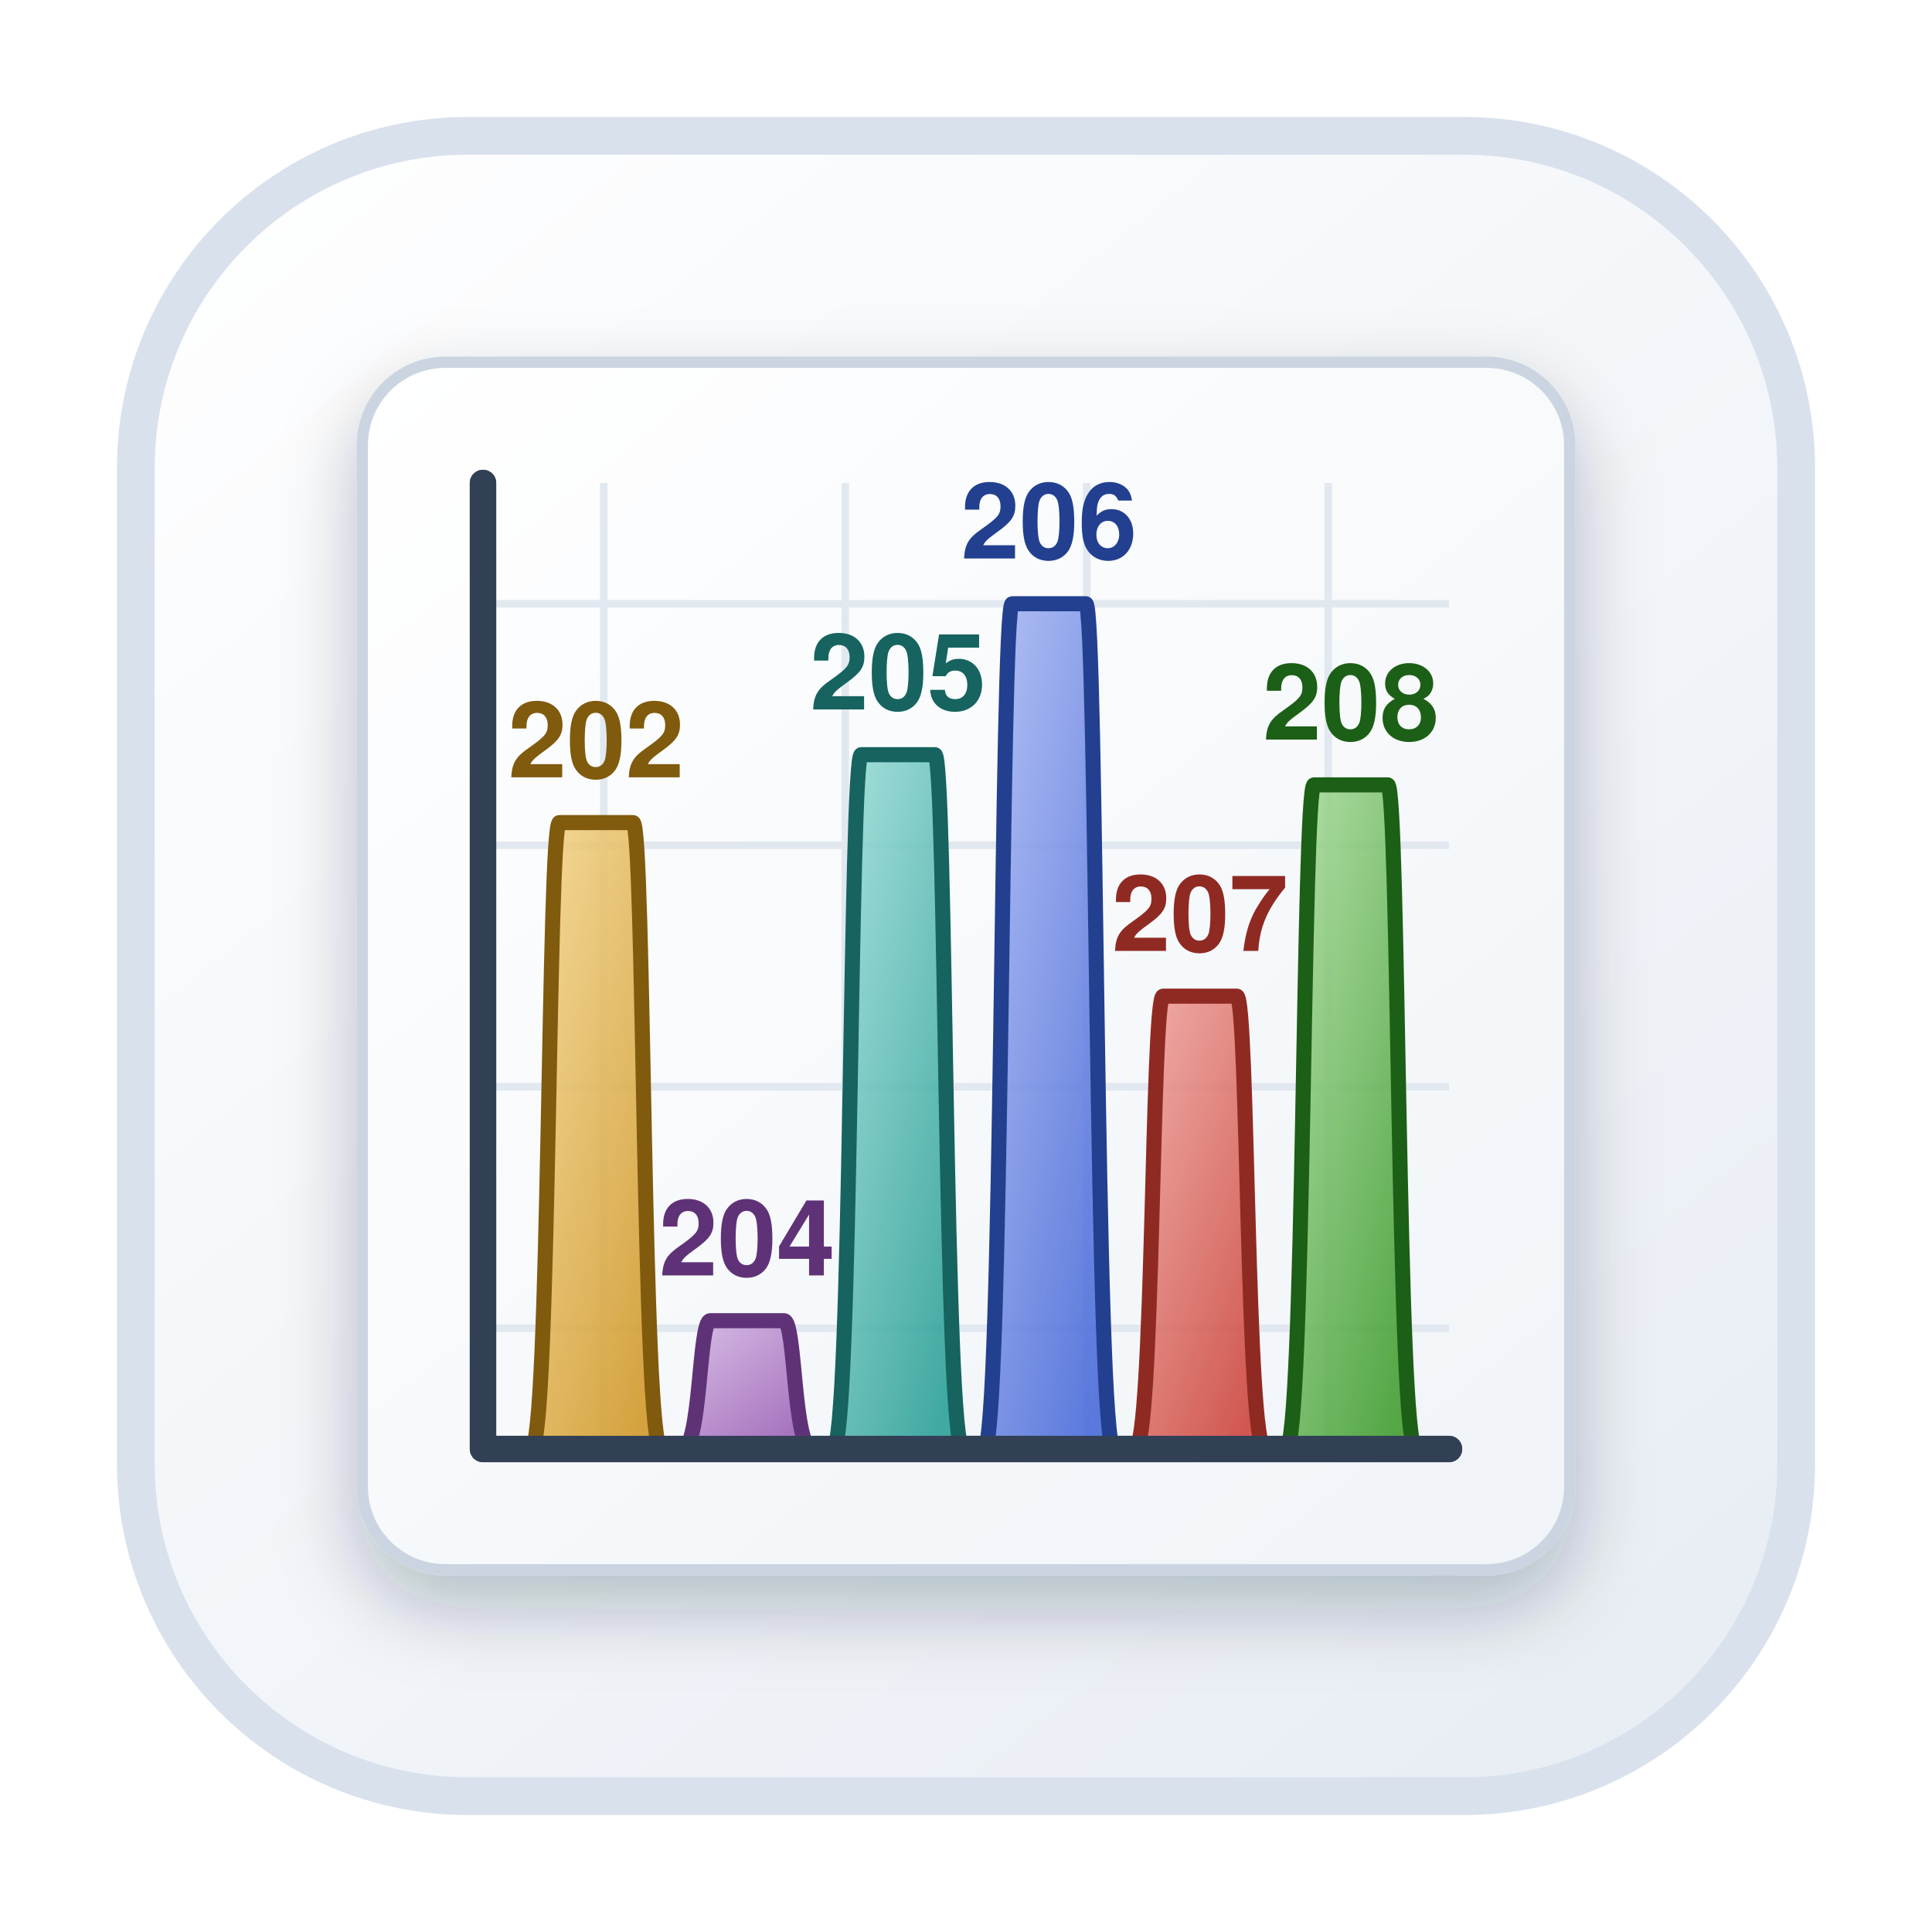
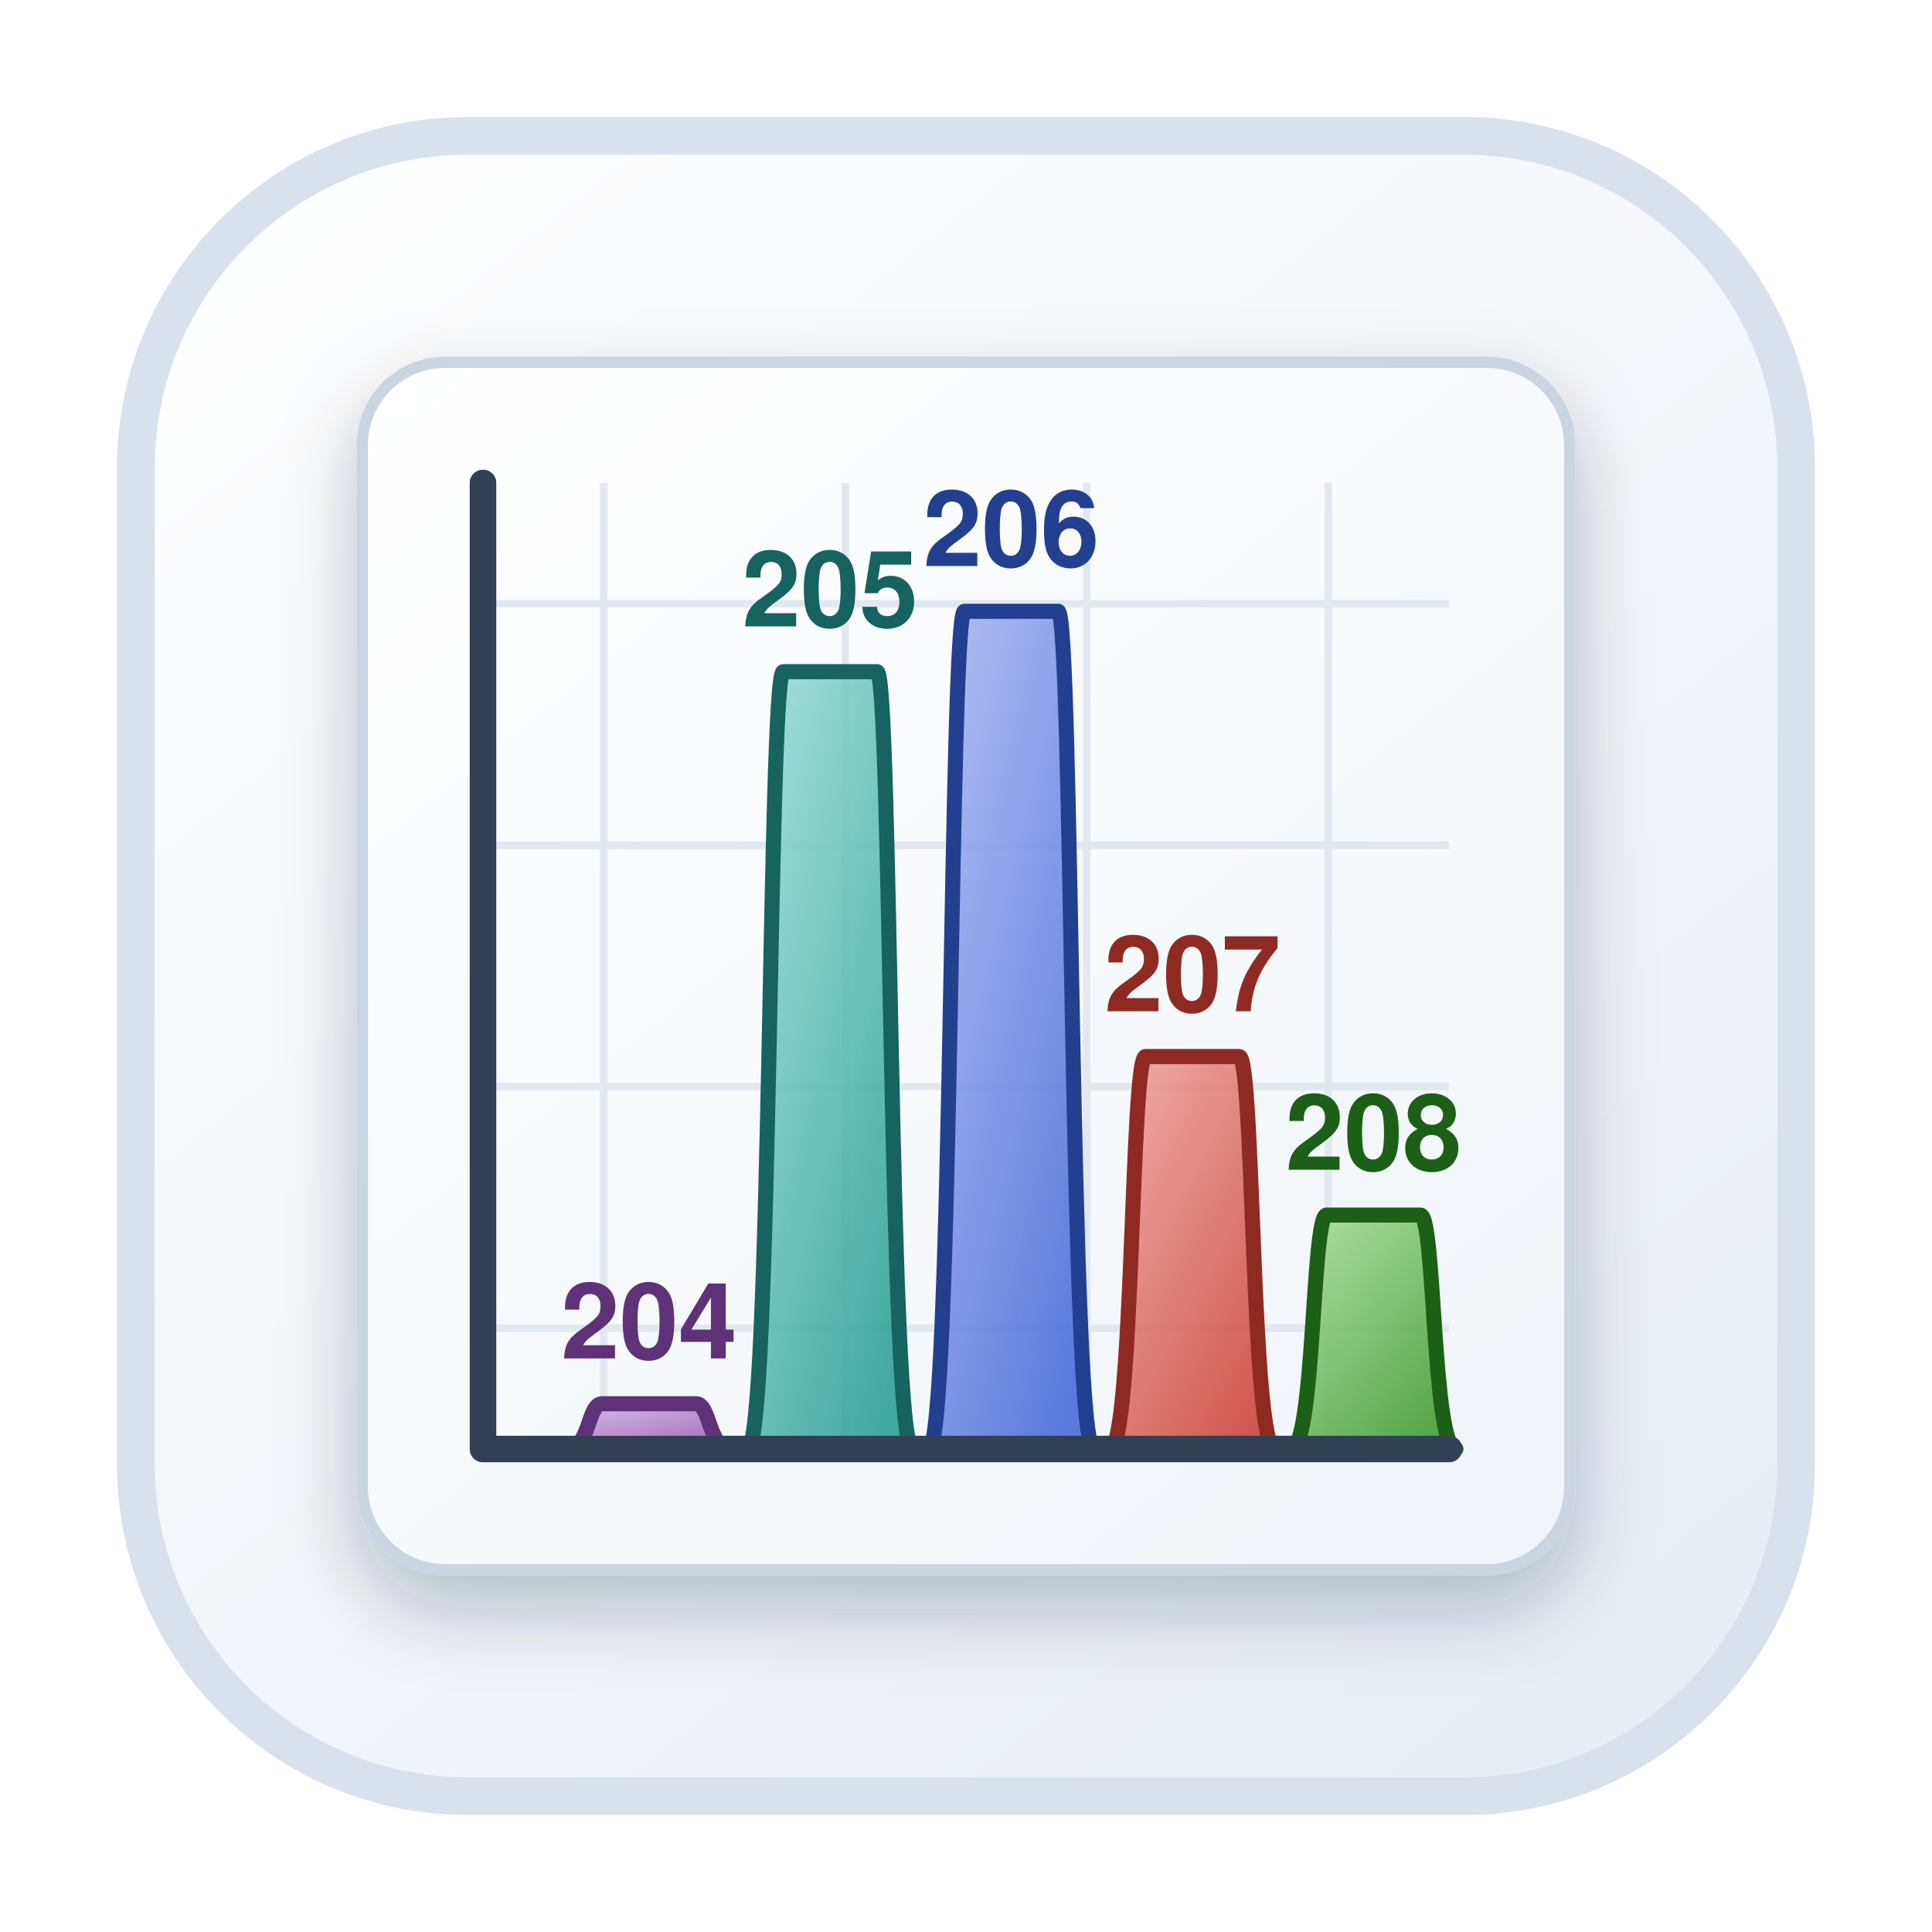
<svg xmlns="http://www.w3.org/2000/svg" viewBox="0 0 512 512" role="img">
  <defs>
    <linearGradient id="tile" x2="0.8" y2="1">
      <stop stop-color="#ffffff" />
      <stop offset="1" stop-color="#e9eef5" />
    </linearGradient>
    <linearGradient id="paper" x2="0.8" y2="1">
      <stop stop-color="#ffffff" />
      <stop offset="1" stop-color="#f1f5f9" />
    </linearGradient>
    <linearGradient id="blue" x2="0.8" y2="1">
      <stop stop-color="#a8b8f2" />
      <stop offset="1" stop-color="#4063d8" />
    </linearGradient>
    <linearGradient id="red" x2="0.8" y2="1">
      <stop stop-color="#efa39d" />
      <stop offset="1" stop-color="#cb3c33" />
    </linearGradient>
    <linearGradient id="green" x2="0.8" y2="1">
      <stop stop-color="#a9dd9c" />
      <stop offset="1" stop-color="#389826" />
    </linearGradient>
    <linearGradient id="purple" x2="0.8" y2="1">
      <stop stop-color="#d3b4e3" />
      <stop offset="1" stop-color="#9558b2" />
    </linearGradient>
    <linearGradient id="amber" x2="0.8" y2="1">
      <stop stop-color="#f5d58a" />
      <stop offset="1" stop-color="#ce941f" />
    </linearGradient>
    <linearGradient id="teal" x2="0.8" y2="1">
      <stop stop-color="#9cded8" />
      <stop offset="1" stop-color="#209b92" />
    </linearGradient>
    <filter id="shadow" x="-25%" y="-25%" width="150%" height="150%">
      <feDropShadow dx="0" dy="9" stdDeviation="10" flood-color="#0f1b2d" flood-opacity="0.25" />
    </filter>
  </defs>
  <rect x="36" y="36" width="440" height="440" rx="88" fill="url(#tile)" />
  <rect x="36" y="36" width="440" height="440" rx="88" fill="none" stroke="#d9e1ec" stroke-width="10" />
  <g filter="url(#shadow)">
    <rect x="96" y="96" width="320" height="320" rx="22" fill="url(#paper)" stroke="#cbd5e1" stroke-width="3" />
    <path d="M160 128 V384 M224 128 V384 M288 128 V384 M352 128 V384 M128 160 H384 M128 224 H384 M128 288 H384 M128 352 H384" stroke="#e2e8f0" stroke-width="2" />
    <path d="M128 128 V384 H384" fill="none" stroke="#334155" stroke-width="7" stroke-linecap="round" stroke-linejoin="round" />
-     <path d="M140.84 384 C145.768 384, 145.152 218, 148.232 218 H167.768 C170.848 218, 170.232 384, 175.16 384 Z" fill="url(#amber)" fill-opacity="0.85" stroke="#805a10" stroke-width="4" stroke-linejoin="round" />
-     <text x="158" y="206" fill="#805a10" font-family="Helvetica Neue, Helvetica, Arial, sans-serif" font-size="28" font-weight="bold" text-anchor="middle">202</text>
-     <path d="M180.84 384 C185.768 384, 185.152 350, 188.232 350 H207.768 C210.848 350, 210.232 384, 215.16 384 Z" fill="url(#purple)" fill-opacity="0.85" stroke="#5e3378" stroke-width="4" stroke-linejoin="round" />
-     <text x="198" y="338" fill="#5e3378" font-family="Helvetica Neue, Helvetica, Arial, sans-serif" font-size="28" font-weight="bold" text-anchor="middle">204</text>
-     <path d="M220.84 384 C225.768 384, 225.152 200, 228.232 200 H247.768 C250.848 200, 250.232 384, 255.16 384 Z" fill="url(#teal)" fill-opacity="0.85" stroke="#12645f" stroke-width="4" stroke-linejoin="round" />
-     <text x="238" y="188" fill="#12645f" font-family="Helvetica Neue, Helvetica, Arial, sans-serif" font-size="28" font-weight="bold" text-anchor="middle">205</text>
-     <path d="M260.84 384 C265.768 384, 265.152 160, 268.232 160 H287.768 C290.848 160, 290.232 384, 295.16 384 Z" fill="url(#blue)" fill-opacity="0.85" stroke="#24408f" stroke-width="4" stroke-linejoin="round" />
-     <text x="278" y="148" fill="#24408f" font-family="Helvetica Neue, Helvetica, Arial, sans-serif" font-size="28" font-weight="bold" text-anchor="middle">206</text>
-     <path d="M300.84 384 C305.768 384, 305.152 264, 308.232 264 H327.768 C330.848 264, 330.232 384, 335.16 384 Z" fill="url(#red)" fill-opacity="0.85" stroke="#8f2a24" stroke-width="4" stroke-linejoin="round" />
-     <text x="318" y="252" fill="#8f2a24" font-family="Helvetica Neue, Helvetica, Arial, sans-serif" font-size="28" font-weight="bold" text-anchor="middle">207</text>
-     <path d="M340.84 384 C345.768 384, 345.152 208, 348.232 208 H367.768 C370.848 208, 370.232 384, 375.16 384 Z" fill="url(#green)" fill-opacity="0.85" stroke="#1f5f16" stroke-width="4" stroke-linejoin="round" />
-     <text x="358" y="196" fill="#1f5f16" font-family="Helvetica Neue, Helvetica, Arial, sans-serif" font-size="28" font-weight="bold" text-anchor="middle">208</text>
+     <path d="M150.16 384 C156.432 384, 155.648 372, 159.568 372 H184.432 C188.352 372, 187.568 384, 193.84 384 Z" fill="url(#purple)" fill-opacity="0.85" stroke="#5e3378" stroke-width="4" stroke-linejoin="round" />
+     <text x="172" y="360" fill="#5e3378" font-family="Helvetica Neue, Helvetica, Arial, sans-serif" font-size="28" font-weight="bold" text-anchor="middle">204</text>
+     <path d="M198.16 384 C204.432 384, 203.648 178, 207.568 178 H232.432 C236.352 178, 235.568 384, 241.84 384 Z" fill="url(#teal)" fill-opacity="0.85" stroke="#12645f" stroke-width="4" stroke-linejoin="round" />
+     <text x="220" y="166" fill="#12645f" font-family="Helvetica Neue, Helvetica, Arial, sans-serif" font-size="28" font-weight="bold" text-anchor="middle">205</text>
+     <path d="M246.16 384 C252.432 384, 251.648 162, 255.568 162 H280.432 C284.352 162, 283.568 384, 289.84 384 Z" fill="url(#blue)" fill-opacity="0.85" stroke="#24408f" stroke-width="4" stroke-linejoin="round" />
+     <text x="268" y="150" fill="#24408f" font-family="Helvetica Neue, Helvetica, Arial, sans-serif" font-size="28" font-weight="bold" text-anchor="middle">206</text>
+     <path d="M294.16 384 C300.432 384, 299.648 280, 303.568 280 H328.432 C332.352 280, 331.568 384, 337.84 384 Z" fill="url(#red)" fill-opacity="0.85" stroke="#8f2a24" stroke-width="4" stroke-linejoin="round" />
+     <text x="316" y="268" fill="#8f2a24" font-family="Helvetica Neue, Helvetica, Arial, sans-serif" font-size="28" font-weight="bold" text-anchor="middle">207</text>
+     <path d="M342.16 384 C348.432 384, 347.648 322, 351.568 322 H376.432 C380.352 322, 379.568 384, 385.84 384 Z" fill="url(#green)" fill-opacity="0.85" stroke="#1f5f16" stroke-width="4" stroke-linejoin="round" />
+     <text x="364" y="310" fill="#1f5f16" font-family="Helvetica Neue, Helvetica, Arial, sans-serif" font-size="28" font-weight="bold" text-anchor="middle">208</text>
    <path d="M128 128 V384 H384" fill="none" stroke="#334155" stroke-width="7" stroke-linecap="round" stroke-linejoin="round" />
  </g>
</svg>
